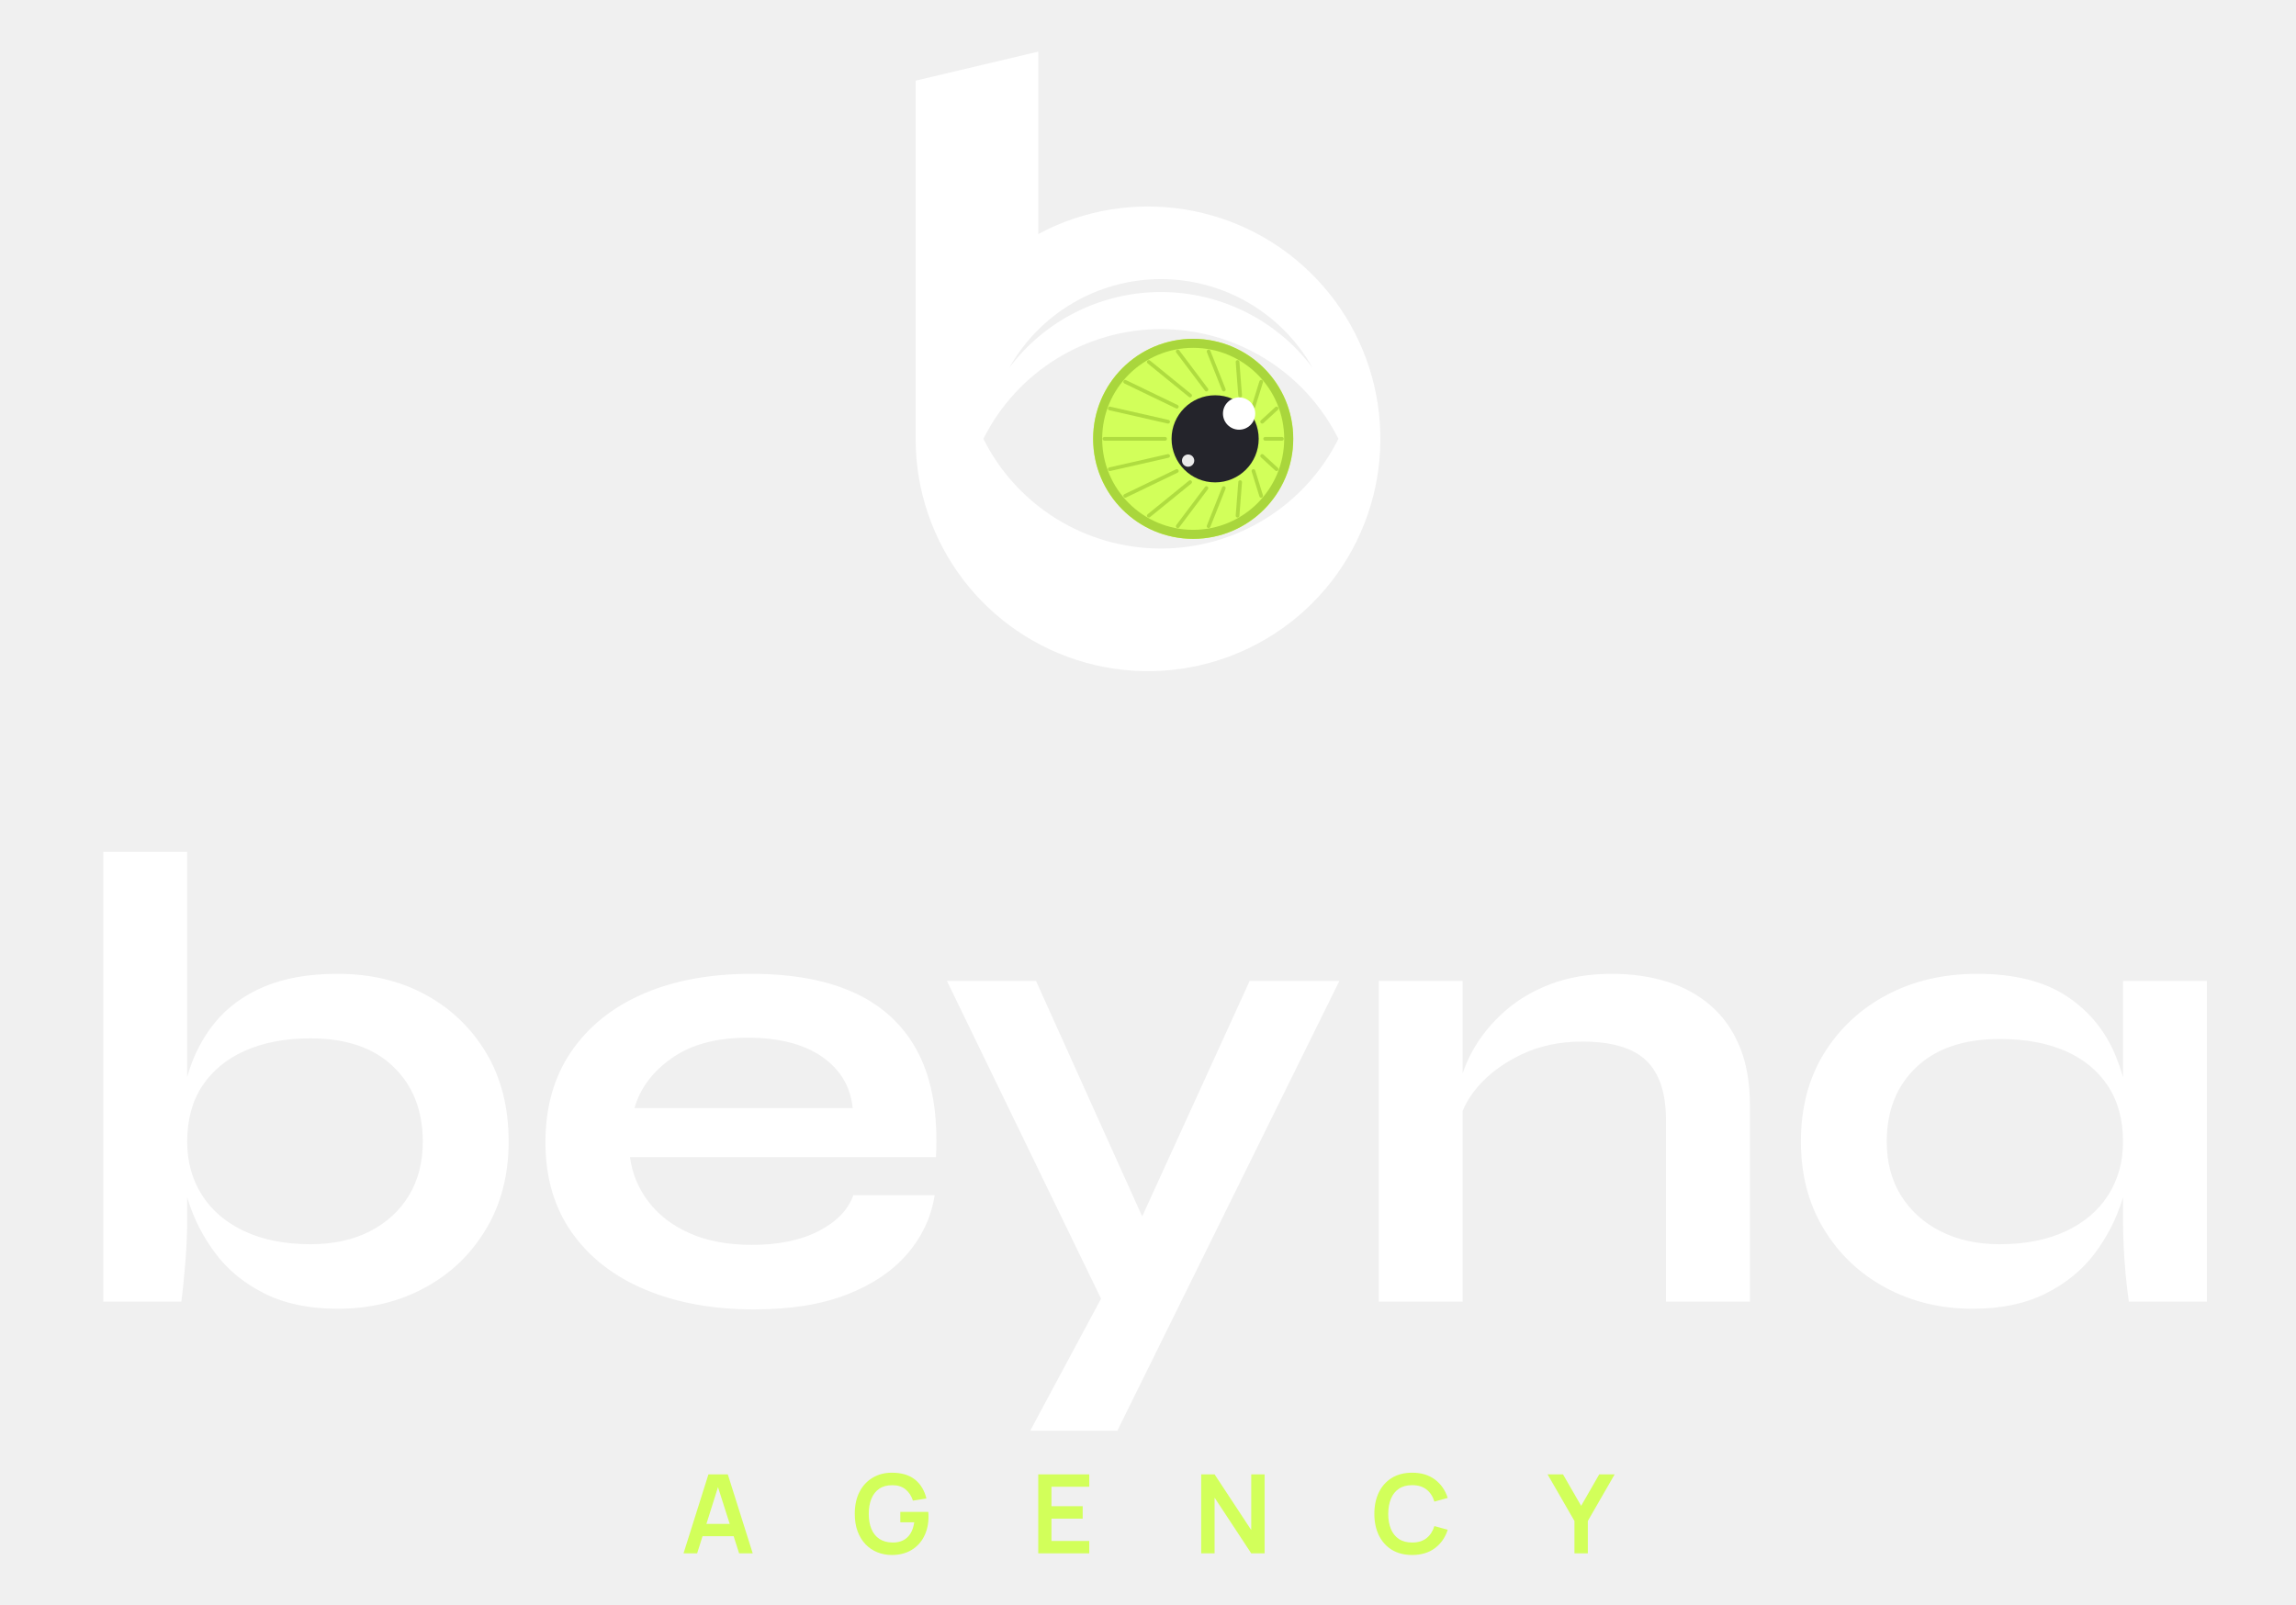
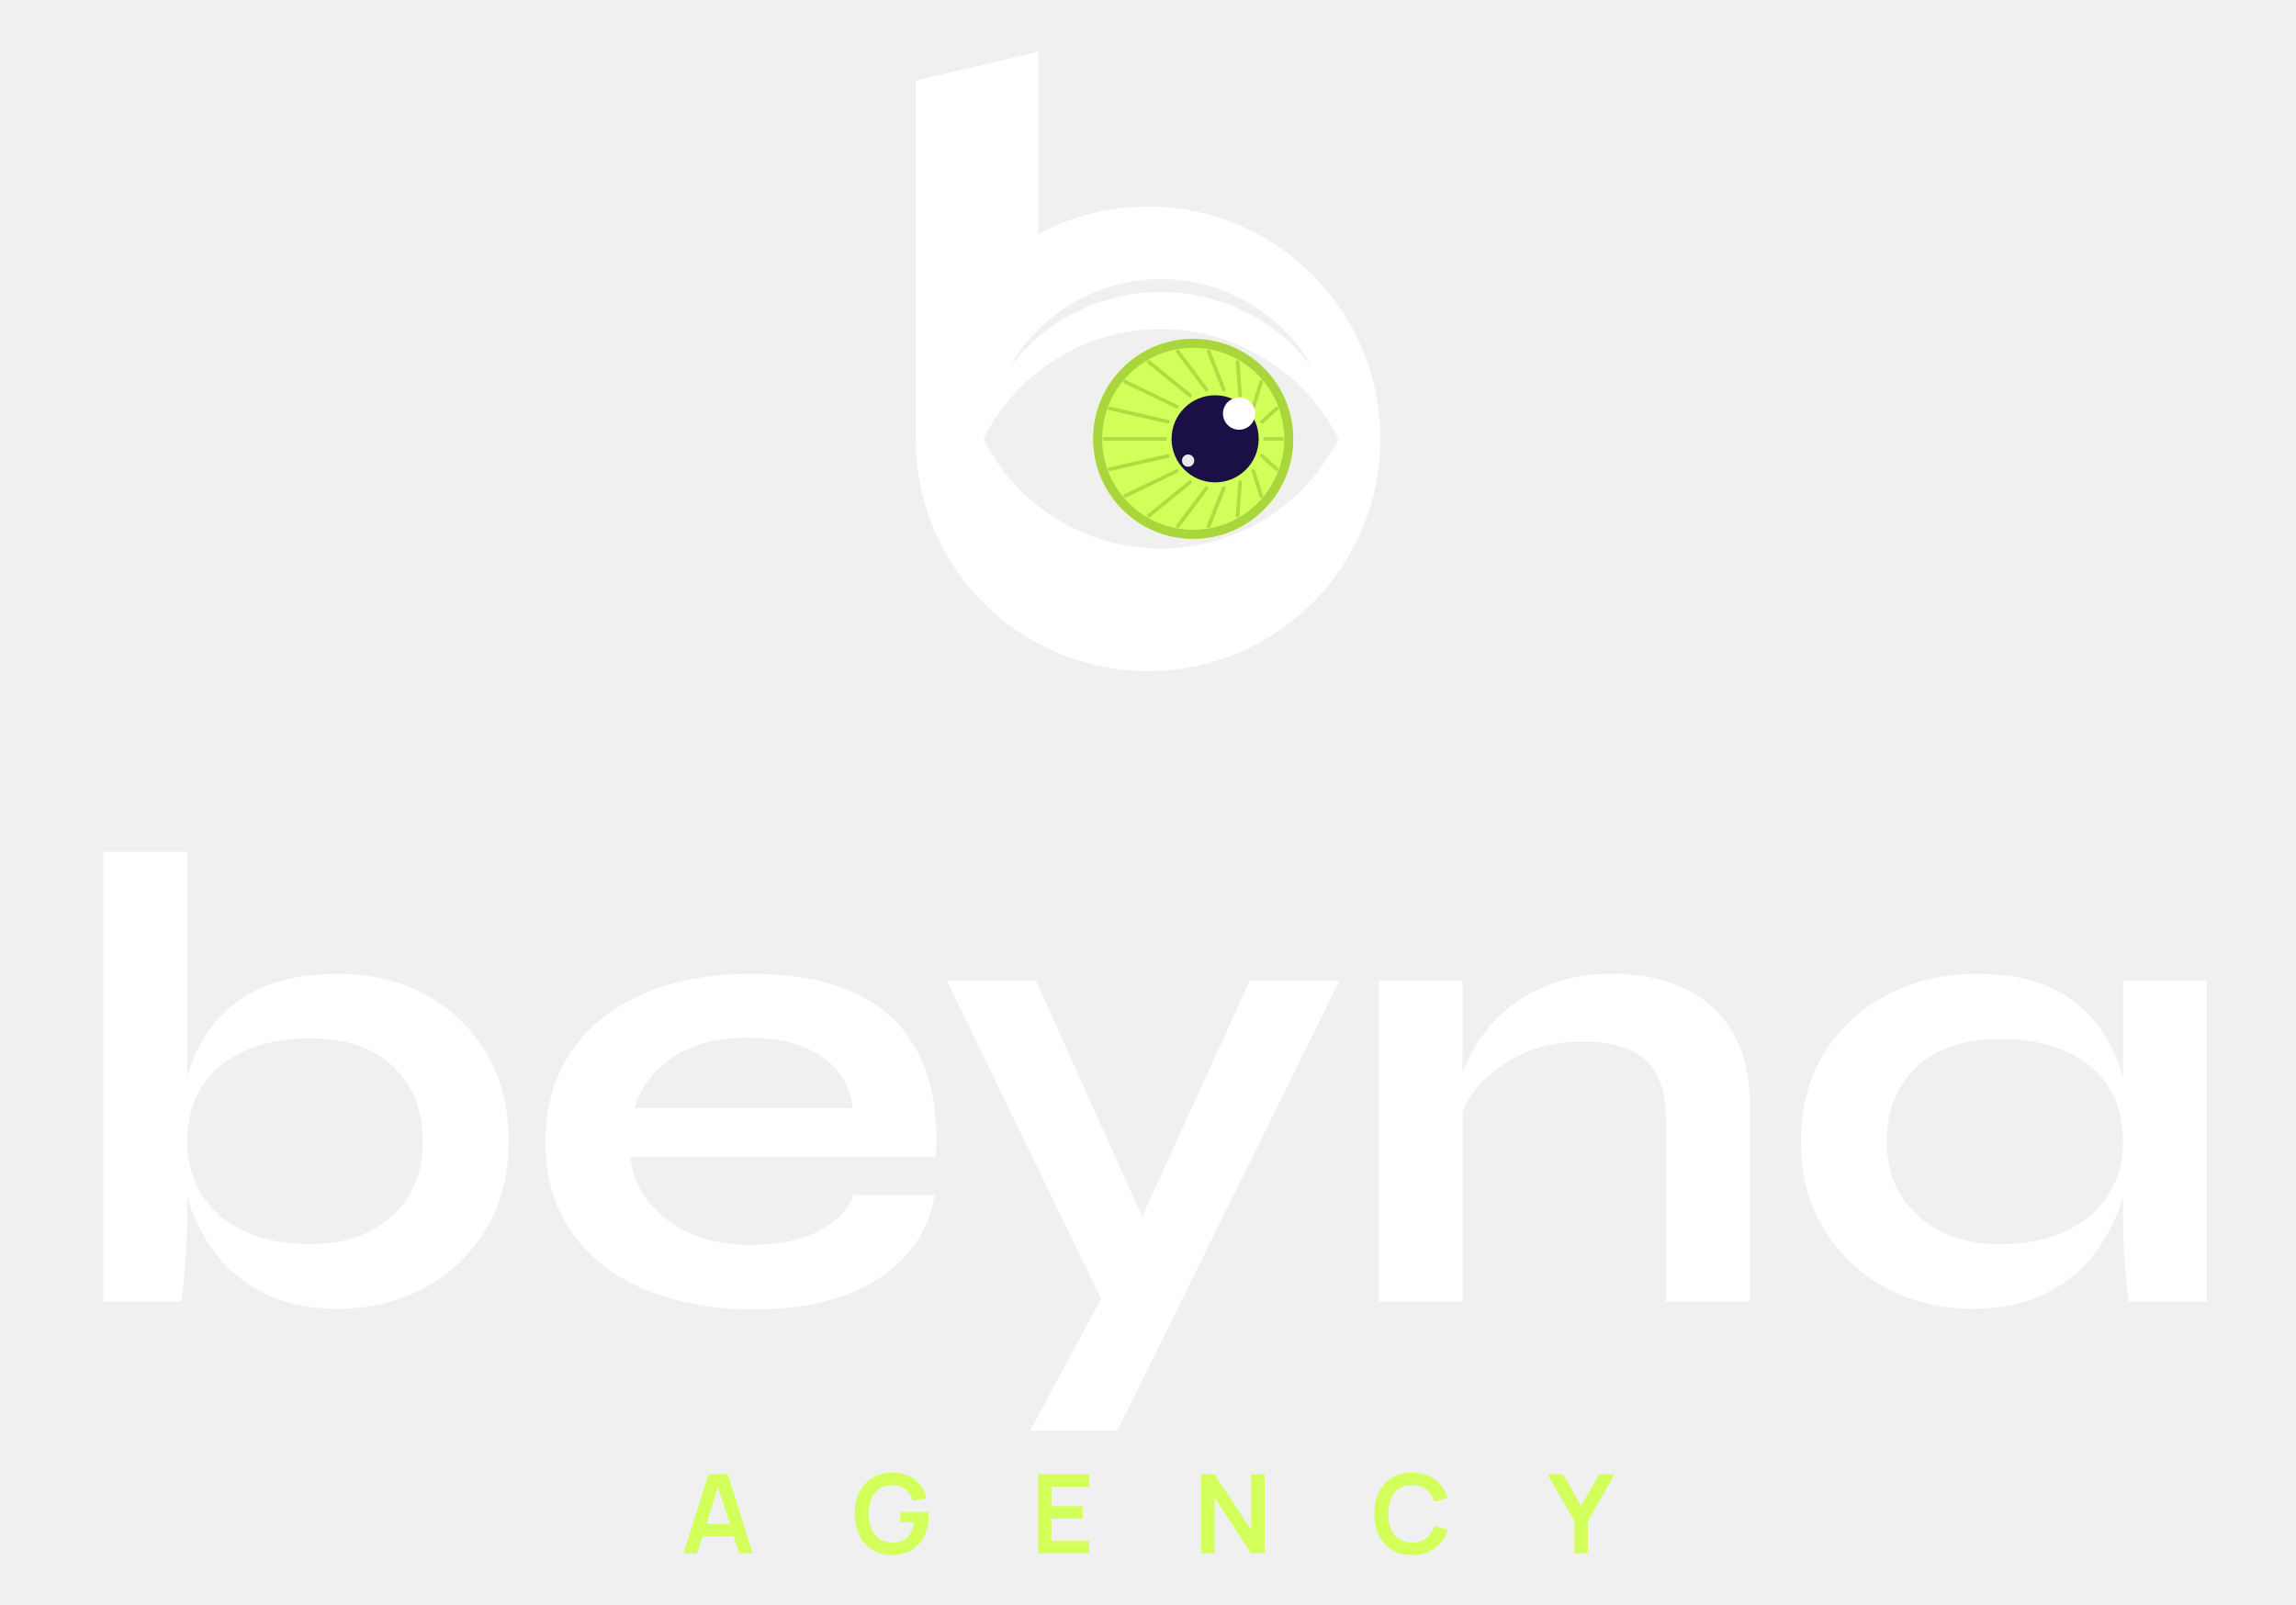
<svg xmlns="http://www.w3.org/2000/svg" viewBox="0 0 711.40 497.40" width="711.40" height="497.40">
  <defs>
    <linearGradient id="bg" x1="0" y1="0" x2="1" y2="1">
      <stop offset="0" stop-color="#9A7CFF" />
      <stop offset="0.55" stop-color="#6337FF" />
      <stop offset="1" stop-color="#2B1BB5" />
    </linearGradient>
  </defs>
  <g transform="translate(16,16)">
    <path fill-rule="evenodd" fill="#FFFFFF" d="M267.700,9.000 L305.700,0.000 L305.700,56.533 A72.000,72.000 0 1,1 267.700,120.000 Z M398.700,120.000 A61.485,61.485 0 0,0 288.700,120.000 A61.485,61.485 0 0,0 398.700,120.000 Z M390.700,98.000 A53.914,53.914 0 0,0 296.700,98.000 A58.750,58.750 0 0,1 390.700,98.000 Z" />
    <circle cx="353.700" cy="120.000" r="31.000" fill="#D2FF5A" />
    <path d="M376.00,120.00L381.20,120.00M375.07,125.30L379.54,129.41M372.37,129.96L374.77,137.68M368.25,133.42L367.45,143.82M363.19,135.26L358.48,147.08M357.81,135.26L348.92,147.08M352.75,133.42L339.95,143.82M348.63,129.96L332.63,137.68M345.93,125.30L327.86,129.41M345.00,120.00L326.20,120.00M345.93,114.70L327.86,110.59M348.63,110.04L332.63,102.32M352.75,106.58L339.95,96.18M357.81,104.74L348.92,92.92M363.19,104.74L358.48,92.92M368.25,106.58L367.45,96.18M372.37,110.04L374.77,102.32M375.07,114.70L379.54,110.59" stroke="#A9D63C" stroke-width="1.15" stroke-linecap="round" fill="none" opacity=".85" />
    <circle cx="353.700" cy="120.000" r="29.600" fill="none" stroke="#A9D63C" stroke-width="2.80" />
-     <circle cx="360.500" cy="120.000" r="13.500" fill="#24242B" />
+     <circle cx="360.500" cy="120.000" r="13.500" fill="#1B1046" />
    <circle cx="367.925" cy="112.170" r="5.000" fill="#FFFFFF" />
    <circle cx="352.130" cy="126.750" r="1.900" fill="#FFFFFF" opacity=".9" />
    <path d="M88.6 389.6Q75.4 389.6 66.0 384.9Q56.6 380.2 50.8 372.5Q45.0 364.8 42.2 355.7Q39.4 346.6 39.4 337.8Q39.4 326.8 42.1 317.4Q44.8 308.0 50.6 300.9Q56.4 293.8 65.8 289.8Q75.2 285.8 88.6 285.8Q104.0 285.8 115.9 292.3Q127.8 298.8 134.7 310.4Q141.6 322.0 141.6 337.8Q141.6 353.2 134.6 364.9Q127.6 376.6 115.6 383.1Q103.6 389.6 88.6 389.6ZM80.2 369.6Q90.8 369.6 98.6 365.6Q106.4 361.6 110.7 354.5Q115.0 347.4 115.0 337.8Q115.0 323.4 105.9 314.6Q96.8 305.8 80.2 305.8Q68.6 305.8 60 309.6Q51.4 313.4 46.7 320.5Q42.0 327.6 42.0 337.8Q42.0 347.2 46.6 354.4Q51.2 361.6 59.8 365.6Q68.4 369.6 80.2 369.6ZM42.0 248V361.8Q42.0 368.2 41.4 375.5Q40.8 382.8 40.2 387.4H16.0V248Z M248.4 354.4H273.6Q272.0 364.6 265.1 372.6Q258.2 380.6 246.4 385.2Q234.6 389.8 217.6 389.8Q198.6 389.8 184.0 383.7Q169.4 377.6 161.2 366.0Q153.0 354.4 153.0 338.0Q153.0 321.6 161.0 309.9Q169.0 298.2 183.3 292.0Q197.6 285.8 216.8 285.8Q236.4 285.8 249.4 292.0Q262.4 298.2 268.7 310.7Q275.0 323.2 274.0 342.6H179.2Q180.2 350.2 184.9 356.4Q189.6 362.6 197.7 366.2Q205.8 369.8 217.0 369.8Q229.4 369.8 237.7 365.5Q246.0 361.2 248.4 354.4ZM215.6 305.6Q201.2 305.6 192.2 311.9Q183.2 318.2 180.6 327.4H248.2Q247.2 317.4 238.7 311.5Q230.2 305.6 215.6 305.6Z M277.4 288.0H305L348 383.4L325.6 387.4ZM399 288.0 330.2 427.4H303.2L332.6 372.6L371.2 288.0Z M411.2 288.0H437.2V387.4H411.2ZM483.4 285.8Q492.6 285.8 500.4 288.2Q508.2 290.6 514.0 295.6Q519.8 300.6 523.0 308.3Q526.2 316.0 526.2 326.6V387.4H500.2V331.2Q500.2 318.6 494.1 312.7Q488 306.8 474.2 306.8Q463.8 306.8 455.4 310.8Q447 314.8 441.8 320.9Q436.6 327.0 435.8 333.6L435.6 323.4Q436.6 316.4 440.2 309.8Q443.8 303.2 449.9 297.7Q456 292.2 464.4 289.0Q472.8 285.8 483.4 285.8Z M595.2 389.6Q580.4 389.6 568.3 383.1Q556.2 376.6 549.1 364.9Q542 353.2 542 337.8Q542 322.0 549.2 310.4Q556.4 298.8 568.7 292.3Q581 285.8 596.6 285.8Q613.8 285.8 624.3 292.7Q634.8 299.6 639.6 311.4Q644.4 323.2 644.4 337.8Q644.4 346.6 641.6 355.7Q638.8 364.8 633.0 372.5Q627.2 380.2 617.8 384.9Q608.4 389.6 595.2 389.6ZM603.6 369.6Q615.4 369.6 624 365.6Q632.6 361.6 637.2 354.4Q641.8 347.2 641.8 337.8Q641.8 327.6 637.1 320.5Q632.4 313.4 623.9 309.7Q615.4 306.0 603.6 306.0Q587 306.0 577.8 314.7Q568.6 323.4 568.6 337.8Q568.6 347.4 573.0 354.5Q577.4 361.6 585.3 365.6Q593.2 369.6 603.6 369.6ZM641.8 288.0H667.8V387.4H643.6Q643.6 387.4 643.1 383.5Q642.6 379.6 642.2 373.6Q641.8 367.6 641.8 361.8Z" fill="#FFFFFF" />
    <path d="M195.787 465.4 203.505 440.92H209.506L217.224 465.4H213.008L206.004 443.436H206.922L200.003 465.4ZM200.088 460.096V456.271H212.94V460.096Z M260.302 465.91Q257.922 465.91 255.839 465.068Q253.757 464.227 252.184 462.595Q250.612 460.963 249.728 458.591Q248.844 456.22 248.844 453.16Q248.844 449.148 250.34 446.3Q251.836 443.453 254.437 441.931Q257.038 440.41 260.302 440.41Q264.824 440.41 267.467 442.51Q270.111 444.609 271.046 448.4L266.864 449.063Q266.167 446.887 264.586 445.587Q263.005 444.286 260.557 444.286Q258.092 444.252 256.46 445.357Q254.828 446.462 254.003 448.468Q253.179 450.474 253.179 453.16Q253.179 455.846 253.995 457.827Q254.811 459.807 256.451 460.912Q258.092 462.017 260.557 462.051Q262.41 462.068 263.804 461.38Q265.198 460.691 266.082 459.288Q266.966 457.886 267.272 455.778H262.954V452.565H271.624Q271.658 452.837 271.675 453.364Q271.692 453.891 271.692 453.993Q271.692 457.461 270.323 460.155Q268.955 462.85 266.405 464.38Q263.855 465.91 260.302 465.91Z M305.692 465.4V440.92H321.502V444.762H309.788V450.797H319.462V454.639H309.788V461.558H321.502V465.4Z M356.182 465.4V440.92H360.33L371.686 458.175V440.92H375.834V465.4H371.686L360.33 448.145V465.4Z M421.547 465.91Q417.875 465.91 415.257 464.303Q412.639 462.697 411.236 459.824Q409.834 456.951 409.834 453.16Q409.834 449.369 411.236 446.496Q412.639 443.623 415.257 442.016Q417.875 440.41 421.547 440.41Q425.78 440.41 428.602 442.526Q431.424 444.643 432.563 448.23L428.432 449.369Q427.718 446.972 426.001 445.62Q424.284 444.269 421.547 444.269Q419.082 444.269 417.441 445.374Q415.801 446.479 414.976 448.476Q414.152 450.474 414.135 453.16Q414.135 455.846 414.959 457.843Q415.784 459.841 417.433 460.946Q419.082 462.051 421.547 462.051Q424.284 462.051 426.001 460.691Q427.718 459.331 428.432 456.951L432.563 458.09Q431.424 461.677 428.602 463.793Q425.78 465.91 421.547 465.91Z M471.833 465.4V455.37L463.503 440.92H468.28L473.907 450.678L479.517 440.92H484.294L475.981 455.37V465.4Z" fill="#D2FF5A" />
  </g>
</svg>
